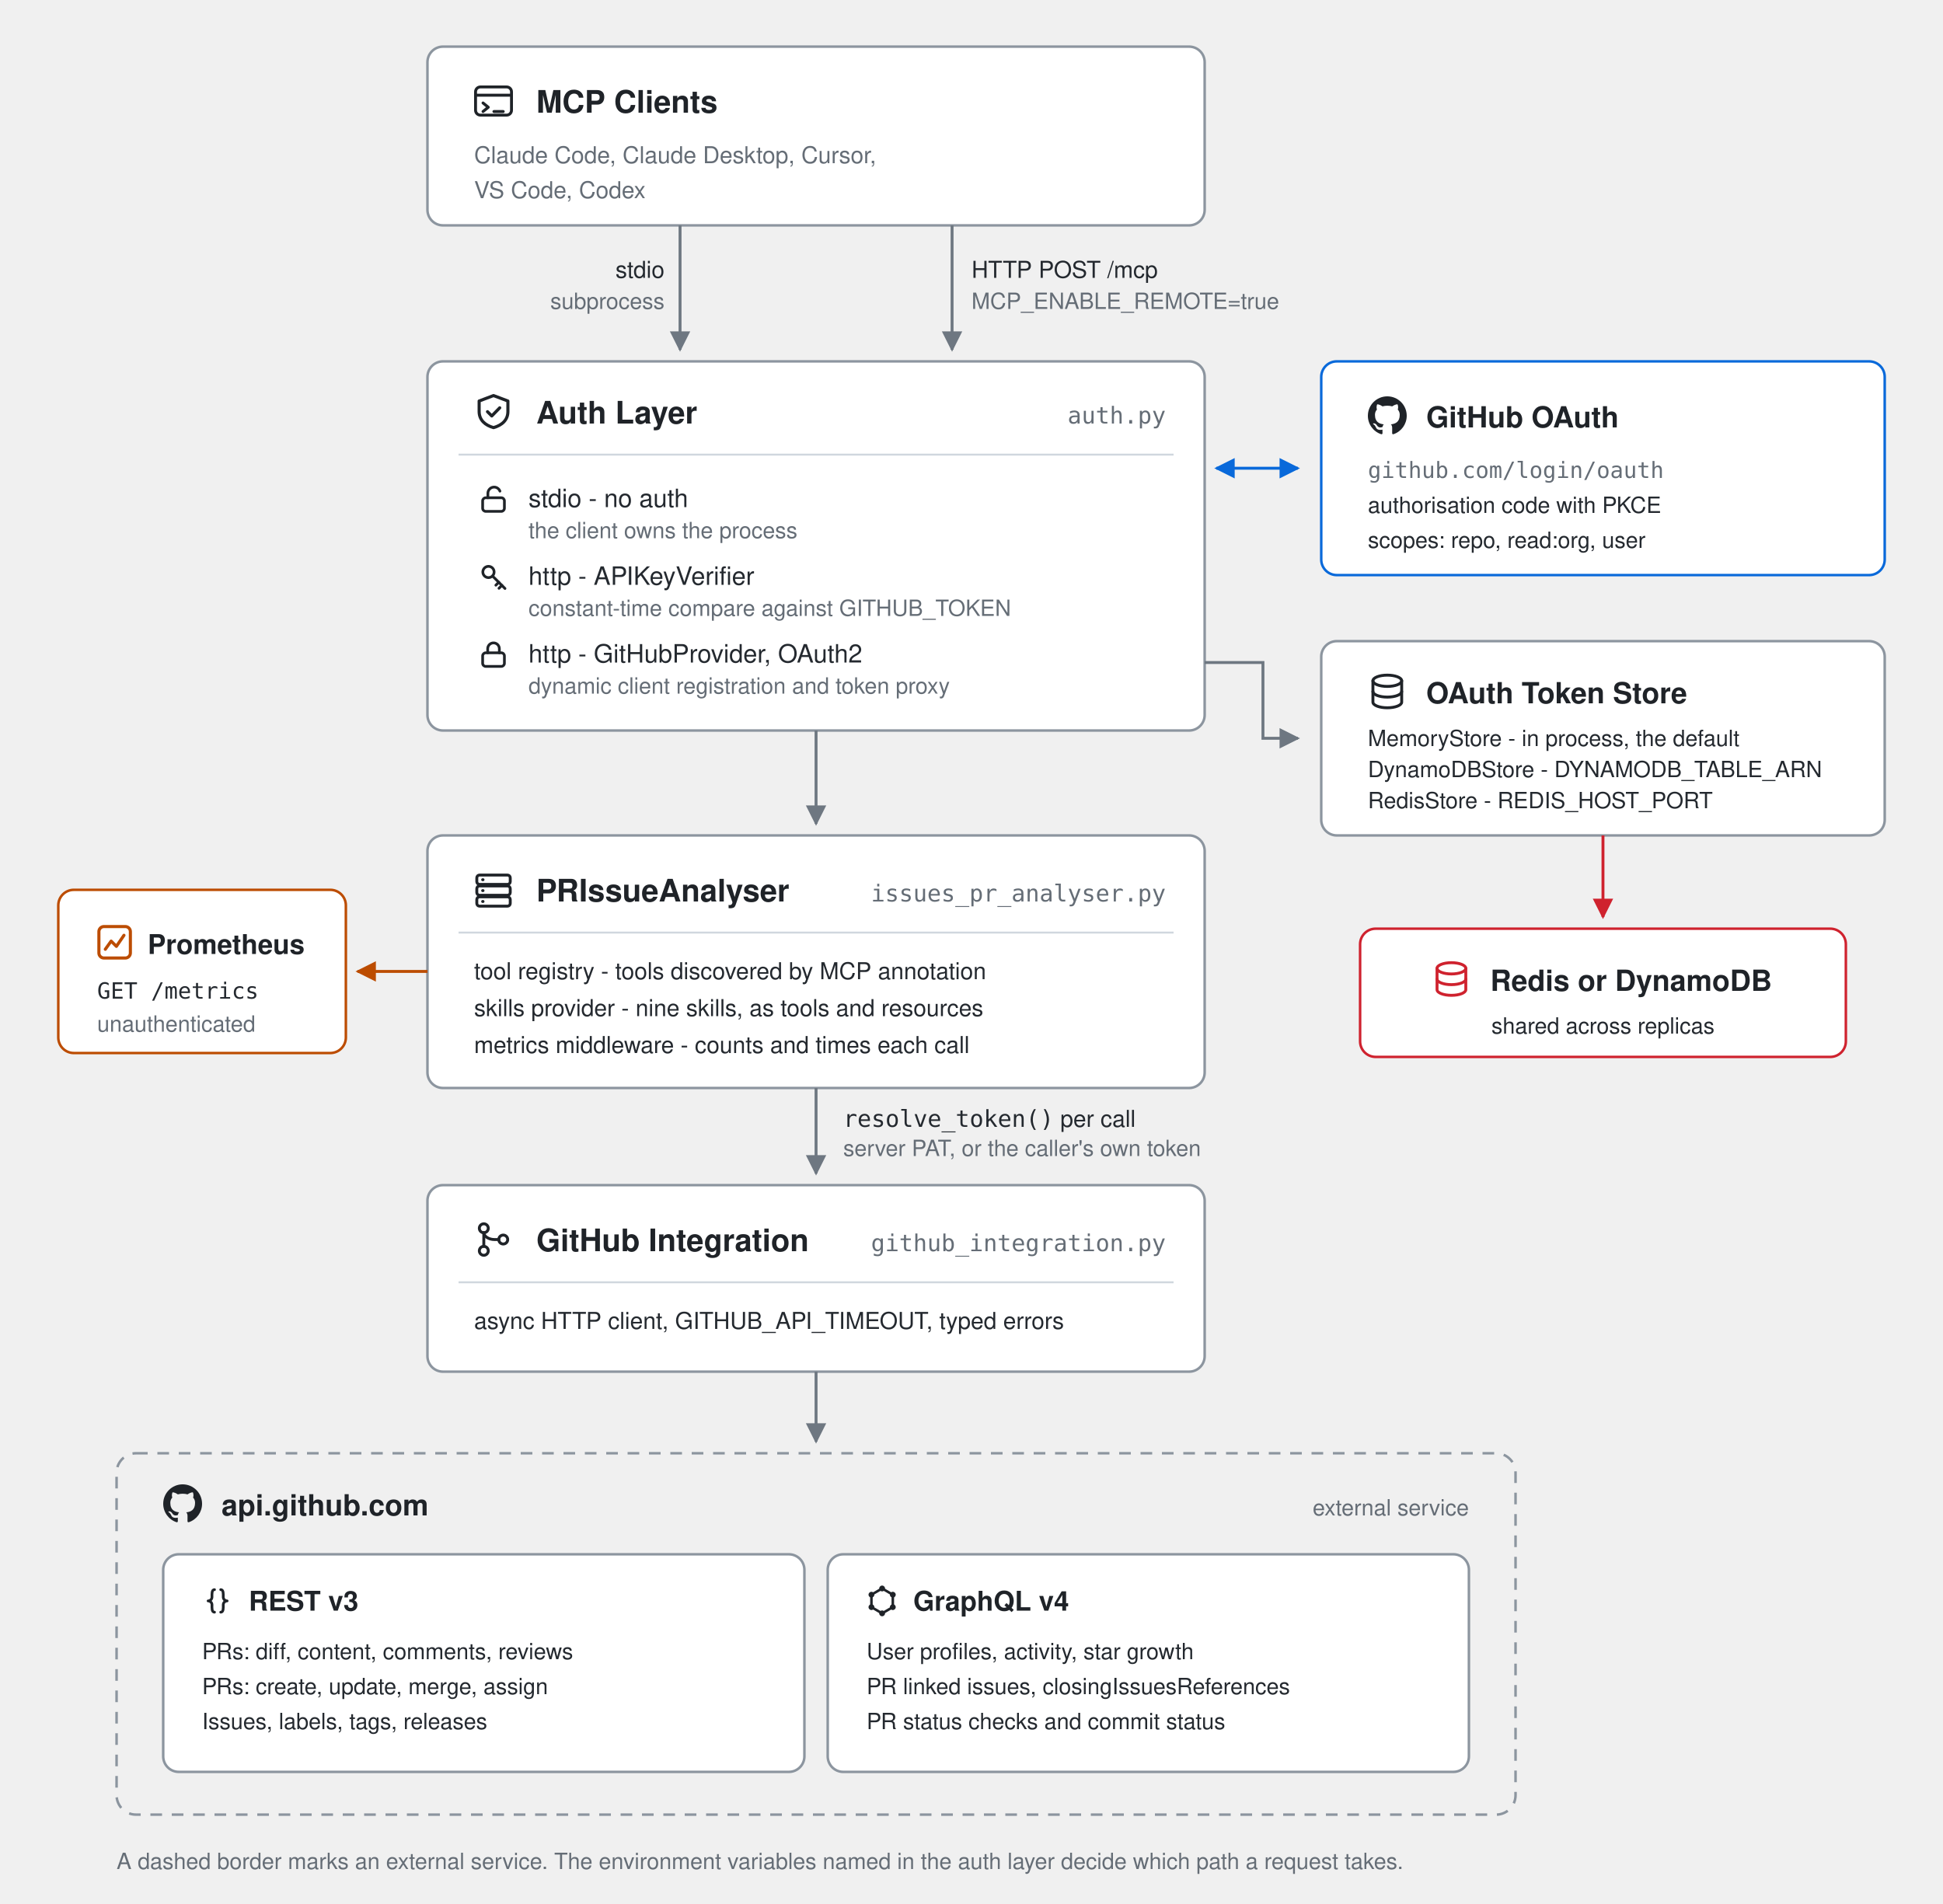
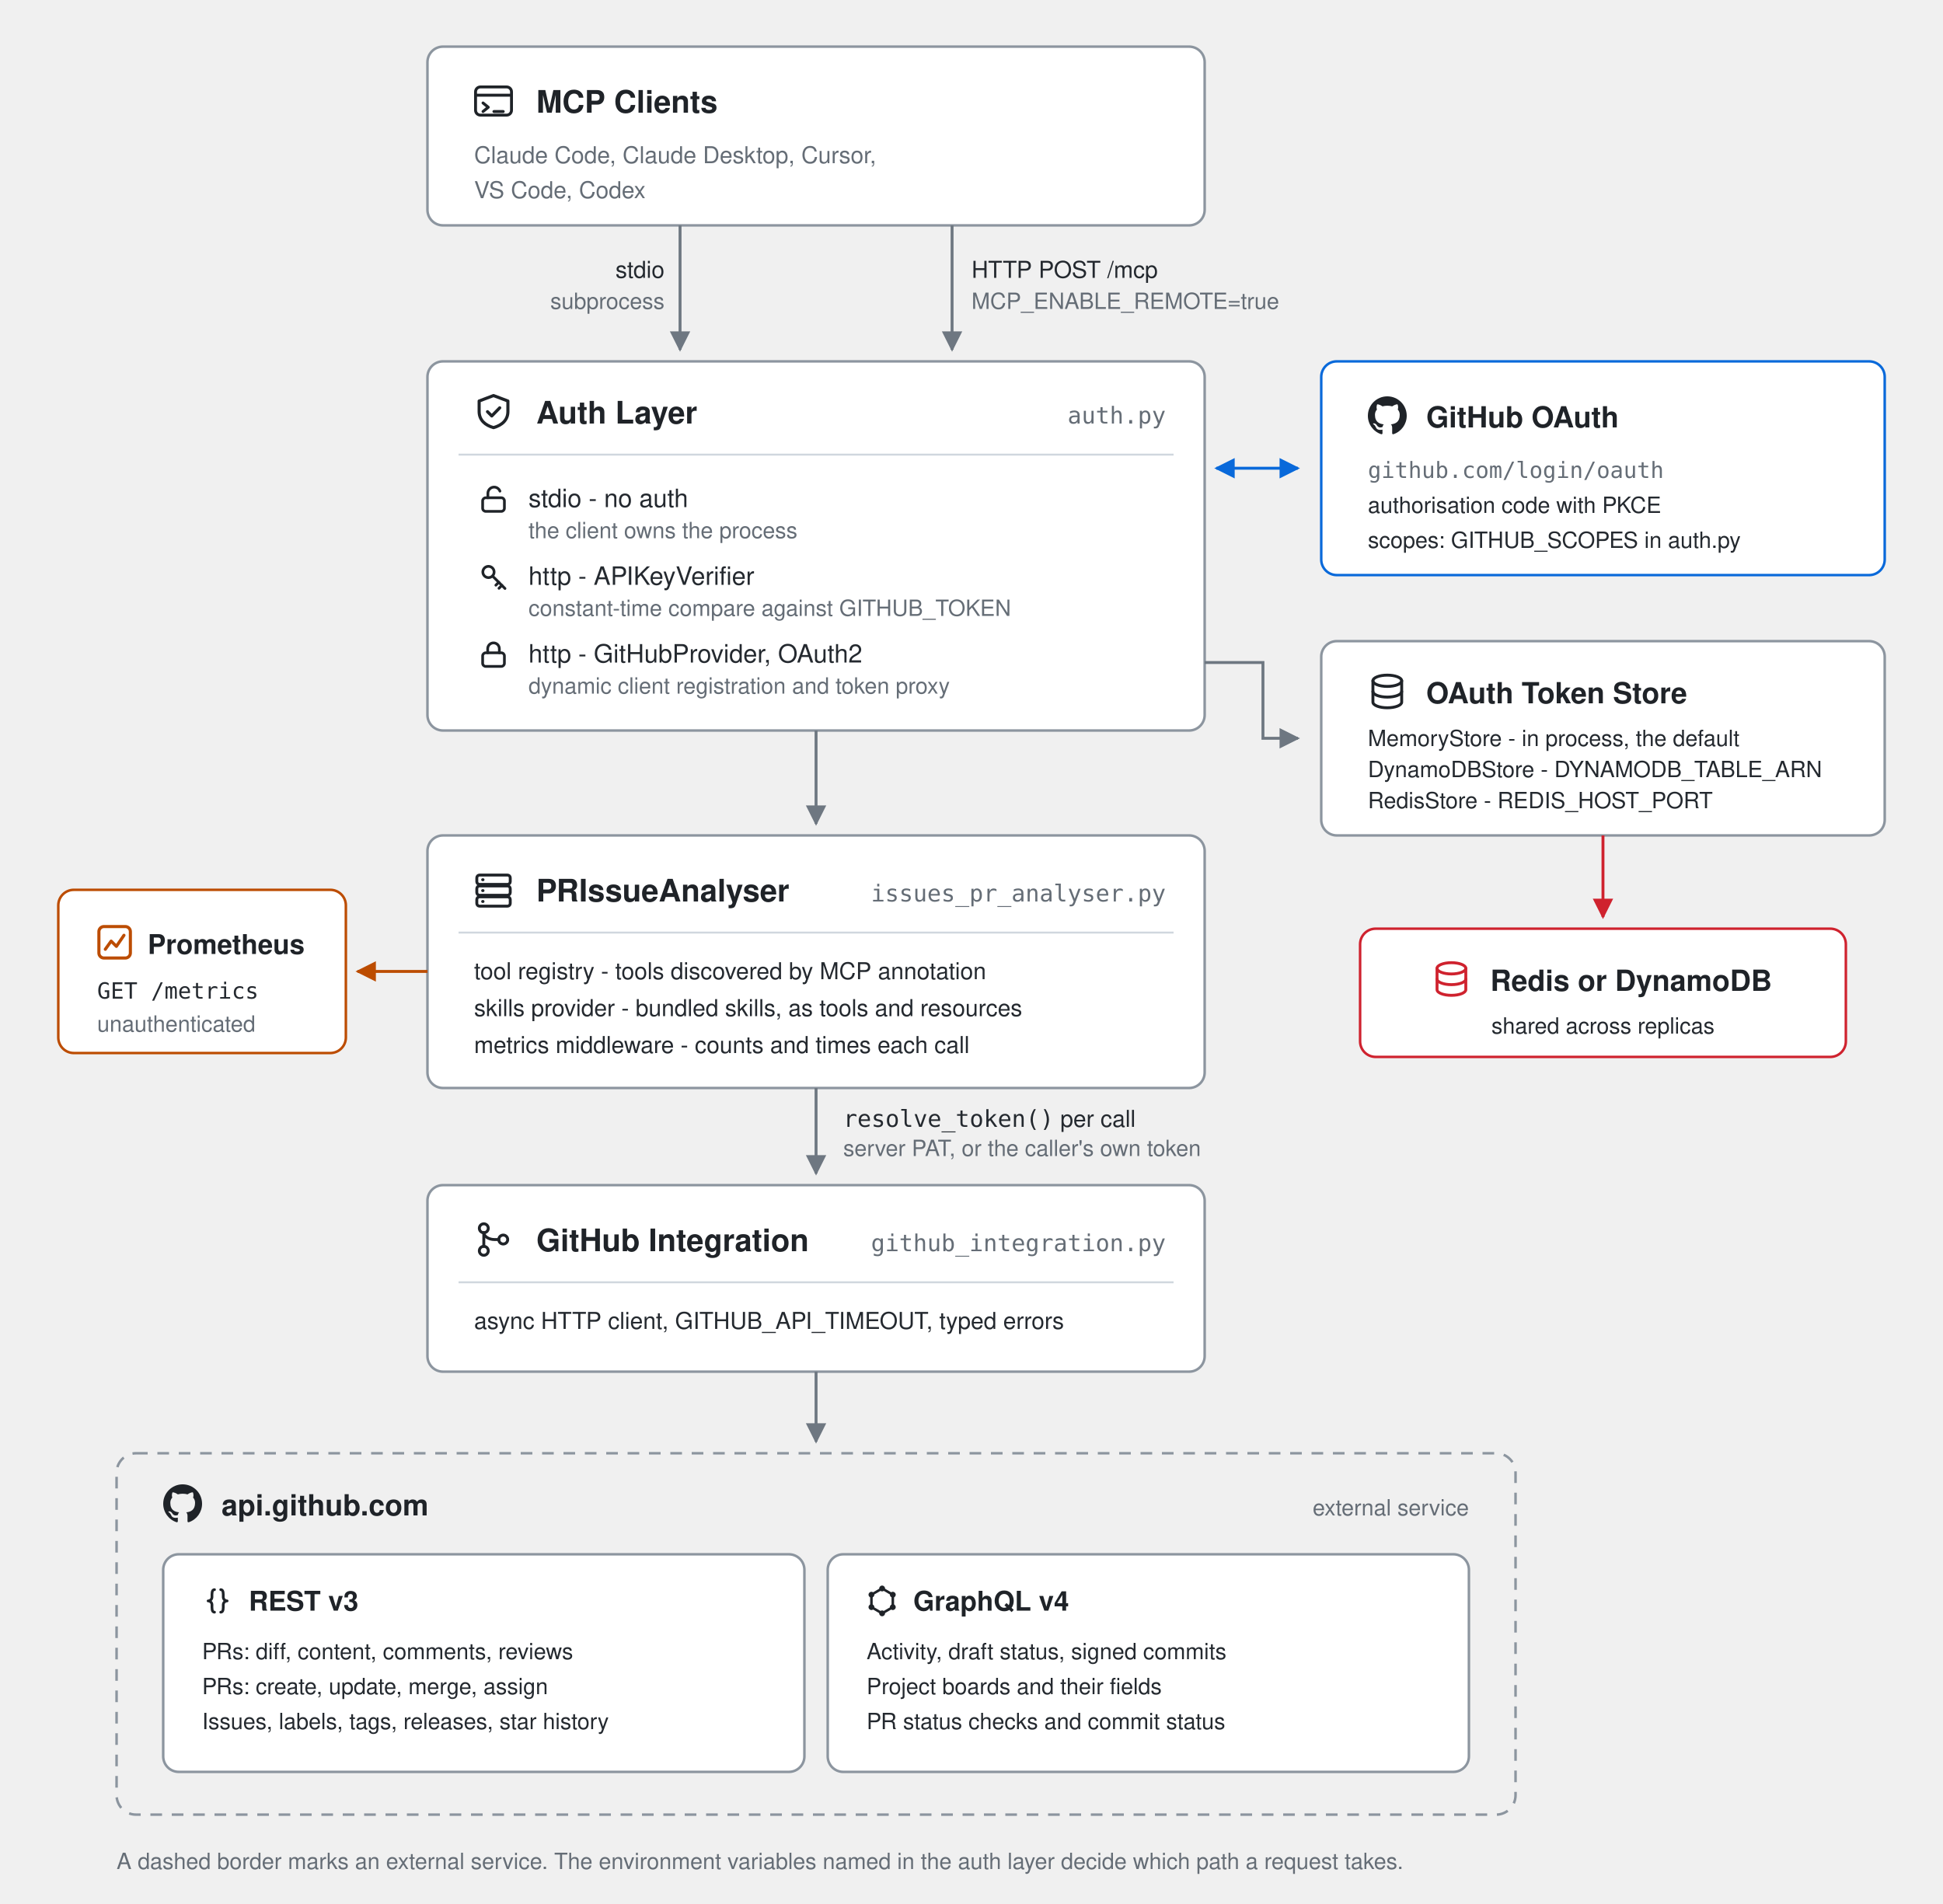
<svg xmlns="http://www.w3.org/2000/svg" viewBox="0 0 1000 980" width="1000" height="980" role="img" aria-labelledby="svgtitle svgdesc" font-family="ui-sans-serif, -apple-system, 'Segoe UI', Helvetica, Arial, sans-serif">
  <style>
    @media (prefers-color-scheme: dark) {
      .box     { fill: #161b22; stroke: #4b535d; }
      .boxdash { stroke: #768390; }
      .div     { stroke: #30363d; }
      .edge    { stroke: #768390; }
      .ah      { fill: #768390; }
      .t       { fill: #e6edf3; }
      .l       { fill: #c9d1d9; }
      .s       { fill: #9198a1; }
      .ic      { stroke: #c9d1d9; }
      .icf     { fill: #c9d1d9; }
      .gh      { fill: #e6edf3; }
      .o-s     { stroke: #f0883e; }
      .o-f     { fill: #f0883e; }
      .r-s     { stroke: #f85149; }
      .r-f     { fill: #f85149; }
      .b-s     { stroke: #58a6ff; }
      .b-f     { fill: #58a6ff; }
    }
  </style>
  <defs>
    <marker id="arw" viewBox="0 0 10 10" refX="9" refY="5" markerWidth="7" markerHeight="7" orient="auto-start-reverse">
      <path class="ah" fill="#6e7781" d="M0 0 L10 5 L0 10 z" />
    </marker>
    <marker id="arw-o" viewBox="0 0 10 10" refX="9" refY="5" markerWidth="7" markerHeight="7" orient="auto-start-reverse">
      <path class="o-f" fill="#bc4c00" d="M0 0 L10 5 L0 10 z" />
    </marker>
    <marker id="arw-r" viewBox="0 0 10 10" refX="9" refY="5" markerWidth="7" markerHeight="7" orient="auto-start-reverse">
      <path class="r-f" fill="#cf222e" d="M0 0 L10 5 L0 10 z" />
    </marker>
    <marker id="arw-b" viewBox="0 0 10 10" refX="9" refY="5" markerWidth="7" markerHeight="7" orient="auto-start-reverse">
      <path class="b-f" fill="#0969da" d="M0 0 L10 5 L0 10 z" />
    </marker>
  </defs>
  <rect class="box" x="220" y="24" width="400" height="92" rx="8" fill="#ffffff" stroke="#8c959f" stroke-width="1.3" />
  <g class="ic" transform="translate(244,42)" fill="none" stroke="#1f2328" stroke-width="1.5" stroke-linecap="round" stroke-linejoin="round">
    <rect x="0.75" y="2.75" width="18.5" height="14.5" rx="2.5" />
    <path d="M0.75 7 H19.25" />
    <path d="M4.6 11 L7.3 13.2 L4.6 15.4" />
    <path d="M10.2 15.4 H15" />
  </g>
  <text class="t" x="276" y="58" fill="#1f2328" font-size="16" font-weight="600">MCP Clients</text>
  <text class="s" x="244" y="84" fill="#656d76" font-size="12">Claude Code, Claude Desktop, Cursor,</text>
  <text class="s" x="244" y="102" fill="#656d76" font-size="12">VS Code, Codex</text>
  <path class="edge" d="M350 116 V180" fill="none" stroke="#6e7781" stroke-width="1.5" marker-end="url(#arw)" />
  <text class="l" x="342" y="143" text-anchor="end" fill="#24292f" font-size="12">stdio</text>
  <text class="s" x="342" y="159" text-anchor="end" fill="#656d76" font-size="11.5">subprocess</text>
  <path class="edge" d="M490 116 V180" fill="none" stroke="#6e7781" stroke-width="1.5" marker-end="url(#arw)" />
  <text class="l" x="500" y="143" fill="#24292f" font-size="12">HTTP POST /mcp</text>
  <text class="s" x="500" y="159" fill="#656d76" font-size="11.5">MCP_ENABLE_REMOTE=true</text>
  <rect class="box" x="220" y="186" width="400" height="190" rx="8" fill="#ffffff" stroke="#8c959f" stroke-width="1.3" />
  <g class="ic" transform="translate(244,202)" fill="none" stroke="#1f2328" stroke-width="1.6" stroke-linecap="round" stroke-linejoin="round">
    <path d="M10 1.6 L17.4 4.4 V9.8 c0 4.4-3.1 7.1-7.4 8.3 C5.7 16.9 2.6 14.2 2.6 9.8 V4.4 Z" />
    <path d="M6.9 9.9 L9.1 12.1 L13.2 7.9" />
  </g>
  <text class="t" x="276" y="218" fill="#1f2328" font-size="16" font-weight="600">Auth Layer</text>
  <text class="s" x="600" y="218" text-anchor="end" fill="#656d76" font-size="12" font-family="ui-monospace, SFMono-Regular, Menlo, monospace">auth.py</text>
  <path class="div" d="M236 234 H604" stroke="#d0d7de" stroke-width="1" />
  <g class="ic" transform="translate(246,249)" fill="none" stroke="#1f2328" stroke-width="1.4" stroke-linecap="round" stroke-linejoin="round">
    <rect x="2.4" y="7.2" width="11.2" height="7" rx="1.6" />
    <path d="M5.1 7.2 V4.9 a3.2 3.2 0 0 1 6.2-1.1" />
  </g>
  <text class="l" x="272" y="261" fill="#24292f" font-size="13">stdio - no auth</text>
  <text class="s" x="272" y="277" fill="#656d76" font-size="11.5">the client owns the process</text>
  <g class="ic" transform="translate(246,289)" fill="none" stroke="#1f2328" stroke-width="1.4" stroke-linecap="round" stroke-linejoin="round">
    <circle cx="5.4" cy="5.4" r="2.9" />
    <path d="M7.5 7.5 L13.9 13.9" />
    <path d="M10.7 10.7 L9.2 12.2" />
    <path d="M12.3 12.3 L10.8 13.8" />
  </g>
  <text class="l" x="272" y="301" fill="#24292f" font-size="13">http - APIKeyVerifier</text>
  <text class="s" x="272" y="317" fill="#656d76" font-size="11.5">constant-time compare against GITHUB_TOKEN</text>
  <g class="ic" transform="translate(246,329)" fill="none" stroke="#1f2328" stroke-width="1.4" stroke-linecap="round" stroke-linejoin="round">
    <rect x="2.4" y="7" width="11.2" height="7" rx="1.6" />
    <path d="M5 7 V4.9 a3 3 0 0 1 6 0 V7" />
  </g>
  <text class="l" x="272" y="341" fill="#24292f" font-size="13">http - GitHubProvider, OAuth2</text>
  <text class="s" x="272" y="357" fill="#656d76" font-size="11.5">dynamic client registration and token proxy</text>
  <path class="b-s" d="M626 241 H668" fill="none" stroke="#0969da" stroke-width="1.5" marker-start="url(#arw-b)" marker-end="url(#arw-b)" />
  <rect class="box b-s" x="680" y="186" width="290" height="110" rx="8" fill="#ffffff" stroke="#0969da" stroke-width="1.3" />
  <g class="gh" transform="translate(704,204) scale(1.25)" fill="#1f2328">
    <path d="M8 0c4.42 0 8 3.58 8 8a8.013 8.013 0 0 1-5.45 7.59c-.4.08-.55-.17-.55-.38 0-.27.01-1.13.01-2.2 0-.75-.25-1.23-.54-1.48 1.78-.2 3.65-.88 3.65-3.95 0-.88-.31-1.59-.82-2.15.08-.2.36-1.02-.08-2.12 0 0-.67-.22-2.2.82-.64-.18-1.32-.27-2-.27-.68 0-1.36.09-2 .27-1.53-1.03-2.2-.82-2.2-.82-.44 1.1-.16 1.92-.08 2.12-.51.56-.82 1.28-.82 2.15 0 3.06 1.86 3.75 3.64 3.95-.23.2-.44.55-.51 1.07-.46.21-1.61.55-2.33-.66-.15-.24-.6-.83-1.23-.82-.67.01-.27.38.01.53.34.19.73.9.82 1.13.16.45.68 1.31 2.69.94 0 .67.01 1.3.01 1.49 0 .21-.15.45-.55.38A7.995 7.995 0 0 1 0 8c0-4.42 3.58-8 8-8Z" />
  </g>
  <text class="t" x="734" y="220" fill="#1f2328" font-size="15" font-weight="600">GitHub OAuth</text>
  <text class="s" x="704" y="246" fill="#656d76" font-size="11.5" font-family="ui-monospace, SFMono-Regular, Menlo, monospace">github.com/login/oauth</text>
  <text class="l" x="704" y="264" fill="#24292f" font-size="11.5">authorisation code with PKCE</text>
-   <text class="l" x="704" y="282" fill="#24292f" font-size="11.5">scopes: repo, read:org, user</text>
+   <text class="l" x="704" y="282" fill="#24292f" font-size="11.5">scopes: GITHUB_SCOPES in auth.py</text>
  <path class="edge" d="M620 341 H650 V380 H668" fill="none" stroke="#6e7781" stroke-width="1.5" marker-end="url(#arw)" />
  <rect class="box" x="680" y="330" width="290" height="100" rx="8" fill="#ffffff" stroke="#8c959f" stroke-width="1.3" />
  <g class="ic" transform="translate(704,346)" fill="none" stroke="#1f2328" stroke-width="1.5" stroke-linecap="round" stroke-linejoin="round">
    <ellipse cx="10" cy="4.4" rx="7.4" ry="2.9" />
    <path d="M2.6 4.4 V15.4 c0 1.6 3.3 2.9 7.4 2.9 s7.4-1.3 7.4-2.9 V4.4" />
    <path d="M2.6 9.9 c0 1.6 3.3 2.9 7.4 2.9 s7.4-1.3 7.4-2.9" />
  </g>
  <text class="t" x="734" y="362" fill="#1f2328" font-size="15" font-weight="600">OAuth Token Store</text>
  <text class="l" x="704" y="384" fill="#24292f" font-size="11.5">MemoryStore - in process, the default</text>
  <text class="l" x="704" y="400" fill="#24292f" font-size="11.5">DynamoDBStore - DYNAMODB_TABLE_ARN</text>
  <text class="l" x="704" y="416" fill="#24292f" font-size="11.5">RedisStore - REDIS_HOST_PORT</text>
  <path class="r-s" d="M825 430 V472" fill="none" stroke="#cf222e" stroke-width="1.5" marker-end="url(#arw-r)" />
  <rect class="box r-s" x="700" y="478" width="250" height="66" rx="8" fill="#ffffff" stroke="#cf222e" stroke-width="1.3" />
  <g class="r-s" transform="translate(737,494)" fill="none" stroke="#cf222e" stroke-width="1.5" stroke-linecap="round" stroke-linejoin="round">
    <ellipse cx="10" cy="4.4" rx="7.4" ry="2.9" />
    <path d="M2.6 4.4 V15.4 c0 1.6 3.3 2.9 7.4 2.9 s7.4-1.3 7.4-2.9 V4.4" />
    <path d="M2.6 9.9 c0 1.6 3.3 2.9 7.4 2.9 s7.4-1.3 7.4-2.9" />
  </g>
  <text class="t" x="767" y="510" fill="#1f2328" font-size="15" font-weight="600">Redis or DynamoDB</text>
  <text class="l" x="825" y="532" text-anchor="middle" fill="#24292f" font-size="11.5">shared across replicas</text>
  <path class="edge" d="M420 376 V424" fill="none" stroke="#6e7781" stroke-width="1.5" marker-end="url(#arw)" />
  <rect class="box" x="220" y="430" width="400" height="130" rx="8" fill="#ffffff" stroke="#8c959f" stroke-width="1.3" />
  <g class="ic" transform="translate(244,448)" fill="none" stroke="#1f2328" stroke-width="1.5" stroke-linecap="round" stroke-linejoin="round">
    <rect x="1.4" y="2.4" width="17.2" height="4.8" rx="1.4" />
    <rect x="1.4" y="8" width="17.2" height="4.8" rx="1.4" />
    <rect x="1.4" y="13.6" width="17.2" height="4.8" rx="1.4" />
    <path d="M4.4 4.8 H4.6 M4.4 10.4 H4.6 M4.4 16 H4.6" />
  </g>
  <text class="t" x="276" y="464" fill="#1f2328" font-size="16" font-weight="600">PRIssueAnalyser</text>
  <text class="s" x="600" y="464" text-anchor="end" fill="#656d76" font-size="12" font-family="ui-monospace, SFMono-Regular, Menlo, monospace">issues_pr_analyser.py</text>
  <path class="div" d="M236 480 H604" stroke="#d0d7de" stroke-width="1" />
  <text class="l" x="244" y="504" fill="#24292f" font-size="12">tool registry - tools discovered by MCP annotation</text>
-   <text class="l" x="244" y="523" fill="#24292f" font-size="12">skills provider - nine skills, as tools and resources</text>
+   <text class="l" x="244" y="523" fill="#24292f" font-size="12">skills provider - bundled skills, as tools and resources</text>
  <text class="l" x="244" y="542" fill="#24292f" font-size="12">metrics middleware - counts and times each call</text>
  <path class="o-s" d="M220 500 H184" fill="none" stroke="#bc4c00" stroke-width="1.5" marker-end="url(#arw-o)" />
  <rect class="box o-s" x="30" y="458" width="148" height="84" rx="8" fill="#ffffff" stroke="#bc4c00" stroke-width="1.3" />
  <g class="o-s" transform="translate(50,476)" fill="none" stroke="#bc4c00" stroke-width="1.6" stroke-linecap="round" stroke-linejoin="round">
    <rect x="0.9" y="0.9" width="16.2" height="16.2" rx="2.6" />
    <path d="M4.2 12.6 L7.2 8.4 L9.9 11.1 L13.8 5.4" />
  </g>
  <text class="t" x="76" y="491" fill="#1f2328" font-size="14" font-weight="600">Prometheus</text>
  <text class="l" x="50" y="514" fill="#24292f" font-size="11.5" font-family="ui-monospace, SFMono-Regular, Menlo, monospace">GET /metrics</text>
  <text class="s" x="50" y="531" fill="#656d76" font-size="11.5">unauthenticated</text>
  <path class="edge" d="M420 560 V604" fill="none" stroke="#6e7781" stroke-width="1.5" marker-end="url(#arw)" />
  <text class="l" x="434" y="580" fill="#24292f" font-size="12">
    <tspan font-family="ui-monospace, SFMono-Regular, Menlo, monospace">resolve_token()</tspan> per call</text>
  <text class="s" x="434" y="595" fill="#656d76" font-size="11.5">server PAT, or the caller's own token</text>
  <rect class="box" x="220" y="610" width="400" height="96" rx="8" fill="#ffffff" stroke="#8c959f" stroke-width="1.3" />
  <g class="ic" transform="translate(244,628)" fill="none" stroke="#1f2328" stroke-width="1.5" stroke-linecap="round" stroke-linejoin="round">
    <circle cx="5" cy="4.2" r="2.3" />
    <circle cx="5" cy="15.8" r="2.3" />
    <circle cx="15" cy="10" r="2.3" />
    <path d="M5 6.5 V13.5" />
    <path d="M12.7 10 H10.5 C7.4 10 5 8.2 5 6.5" />
  </g>
  <text class="t" x="276" y="644" fill="#1f2328" font-size="16" font-weight="600">GitHub Integration</text>
  <text class="s" x="600" y="644" text-anchor="end" fill="#656d76" font-size="12" font-family="ui-monospace, SFMono-Regular, Menlo, monospace">github_integration.py</text>
  <path class="div" d="M236 660 H604" stroke="#d0d7de" stroke-width="1" />
  <text class="l" x="244" y="684" fill="#24292f" font-size="12">async HTTP client, GITHUB_API_TIMEOUT, typed errors</text>
  <path class="edge" d="M420 706 V742" fill="none" stroke="#6e7781" stroke-width="1.5" marker-end="url(#arw)" />
  <rect class="boxdash" x="60" y="748" width="720" height="186" rx="10" fill="none" stroke="#8c959f" stroke-width="1.3" stroke-dasharray="6 5" />
  <g class="gh" transform="translate(84,764) scale(1.25)" fill="#1f2328">
    <path d="M8 0c4.42 0 8 3.58 8 8a8.013 8.013 0 0 1-5.45 7.59c-.4.08-.55-.17-.55-.38 0-.27.01-1.13.01-2.2 0-.75-.25-1.23-.54-1.48 1.78-.2 3.65-.88 3.65-3.95 0-.88-.31-1.59-.82-2.15.08-.2.36-1.02-.08-2.12 0 0-.67-.22-2.2.82-.64-.18-1.32-.27-2-.27-.68 0-1.36.09-2 .27-1.53-1.03-2.2-.82-2.2-.82-.44 1.1-.16 1.92-.08 2.12-.51.56-.82 1.28-.82 2.15 0 3.06 1.86 3.75 3.64 3.95-.23.2-.44.55-.51 1.07-.46.21-1.61.55-2.33-.66-.15-.24-.6-.83-1.23-.82-.67.01-.27.38.01.53.34.19.73.9.82 1.13.16.45.68 1.31 2.69.94 0 .67.01 1.3.01 1.49 0 .21-.15.45-.55.38A7.995 7.995 0 0 1 0 8c0-4.42 3.58-8 8-8Z" />
  </g>
  <text class="t" x="114" y="780" fill="#1f2328" font-size="15" font-weight="600">api.github.com</text>
  <text class="s" x="756" y="780" text-anchor="end" fill="#656d76" font-size="11.5">external service</text>
  <rect class="box" x="84" y="800" width="330" height="112" rx="8" fill="#ffffff" stroke="#8c959f" stroke-width="1.3" />
  <g class="ic" transform="translate(104,816)" fill="none" stroke="#1f2328" stroke-width="1.4" stroke-linecap="round" stroke-linejoin="round">
    <path d="M6.4 2.2 C4.9 2.2 5.1 4.4 5.1 6 C5.1 7.1 4.2 8 3.1 8 C4.2 8 5.1 8.9 5.1 10 C5.1 11.6 4.9 13.8 6.4 13.8" />
    <path d="M9.6 2.2 C11.1 2.2 10.9 4.4 10.9 6 C10.9 7.1 11.8 8 12.9 8 C11.8 8 10.9 8.9 10.9 10 C10.9 11.6 11.1 13.8 9.6 13.8" />
  </g>
  <text class="t" x="128" y="829" fill="#1f2328" font-size="14" font-weight="600">REST v3</text>
  <text class="l" x="104" y="854" fill="#24292f" font-size="11.5">PRs: diff, content, comments, reviews</text>
  <text class="l" x="104" y="872" fill="#24292f" font-size="11.5">PRs: create, update, merge, assign</text>
-   <text class="l" x="104" y="890" fill="#24292f" font-size="11.5">Issues, labels, tags, releases</text>
+   <text class="l" x="104" y="890" fill="#24292f" font-size="11.5">Issues, labels, tags, releases, star history</text>
  <rect class="box" x="426" y="800" width="330" height="112" rx="8" fill="#ffffff" stroke="#8c959f" stroke-width="1.3" />
  <g transform="translate(446,816)">
    <path class="ic" d="M8 1.6 L13.5 4.8 V11.2 L8 14.4 L2.5 11.2 V4.8 Z" fill="none" stroke="#1f2328" stroke-width="1.3" stroke-linejoin="round" />
    <g class="icf" fill="#1f2328">
      <circle cx="8" cy="1.6" r="1.5" />
      <circle cx="13.5" cy="4.8" r="1.5" />
      <circle cx="13.5" cy="11.2" r="1.5" />
      <circle cx="8" cy="14.4" r="1.5" />
      <circle cx="2.5" cy="11.2" r="1.5" />
      <circle cx="2.5" cy="4.8" r="1.5" />
    </g>
  </g>
  <text class="t" x="470" y="829" fill="#1f2328" font-size="14" font-weight="600">GraphQL v4</text>
-   <text class="l" x="446" y="854" fill="#24292f" font-size="11.5">User profiles, activity, star growth</text>
-   <text class="l" x="446" y="872" fill="#24292f" font-size="11.5">PR linked issues, closingIssuesReferences</text>
+   <text class="l" x="446" y="854" fill="#24292f" font-size="11.5">Activity, draft status, signed commits</text>
+   <text class="l" x="446" y="872" fill="#24292f" font-size="11.5">Project boards and their fields</text>
  <text class="l" x="446" y="890" fill="#24292f" font-size="11.5">PR status checks and commit status</text>
  <text class="s" x="60" y="962" fill="#656d76" font-size="11.5">A dashed border marks an external service. The environment variables named in the auth layer decide which path a request takes.</text>
</svg>
